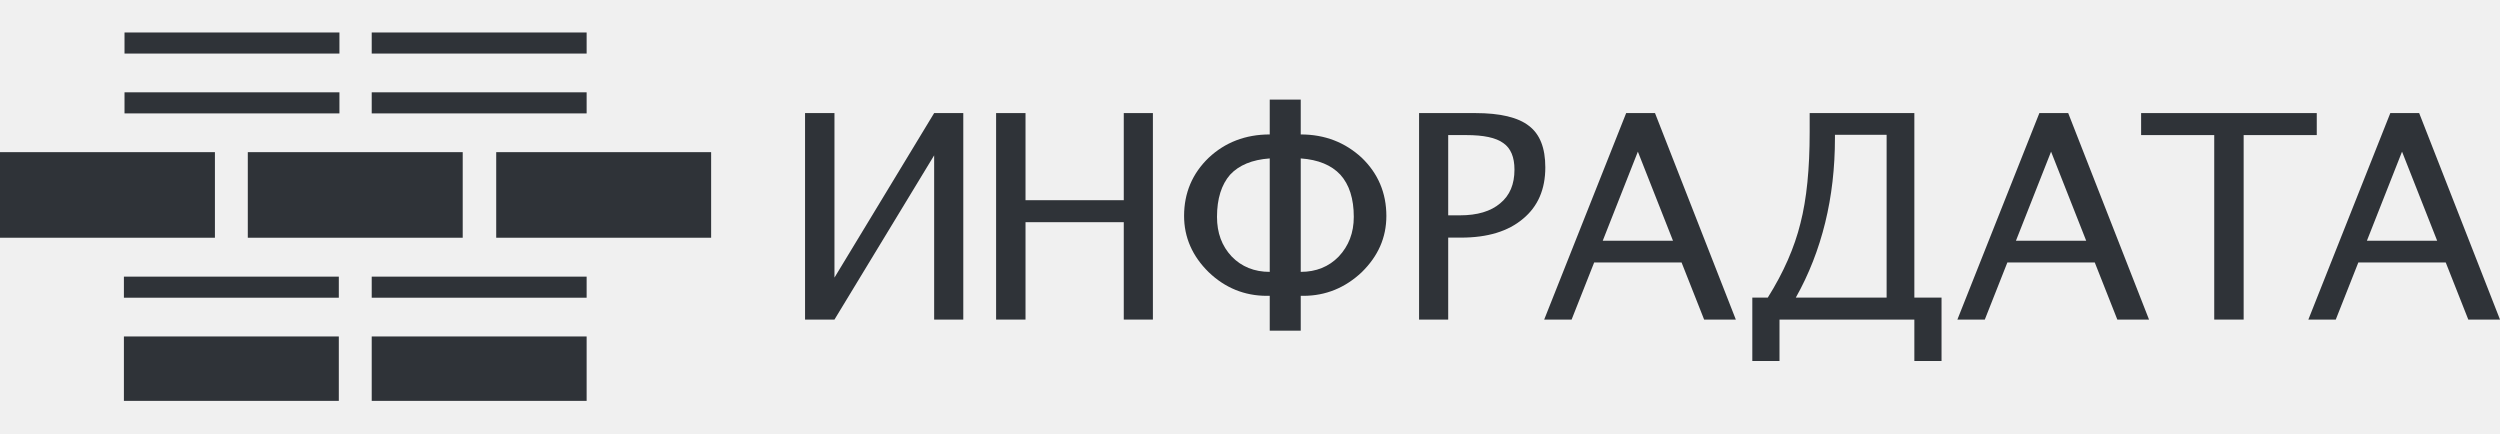
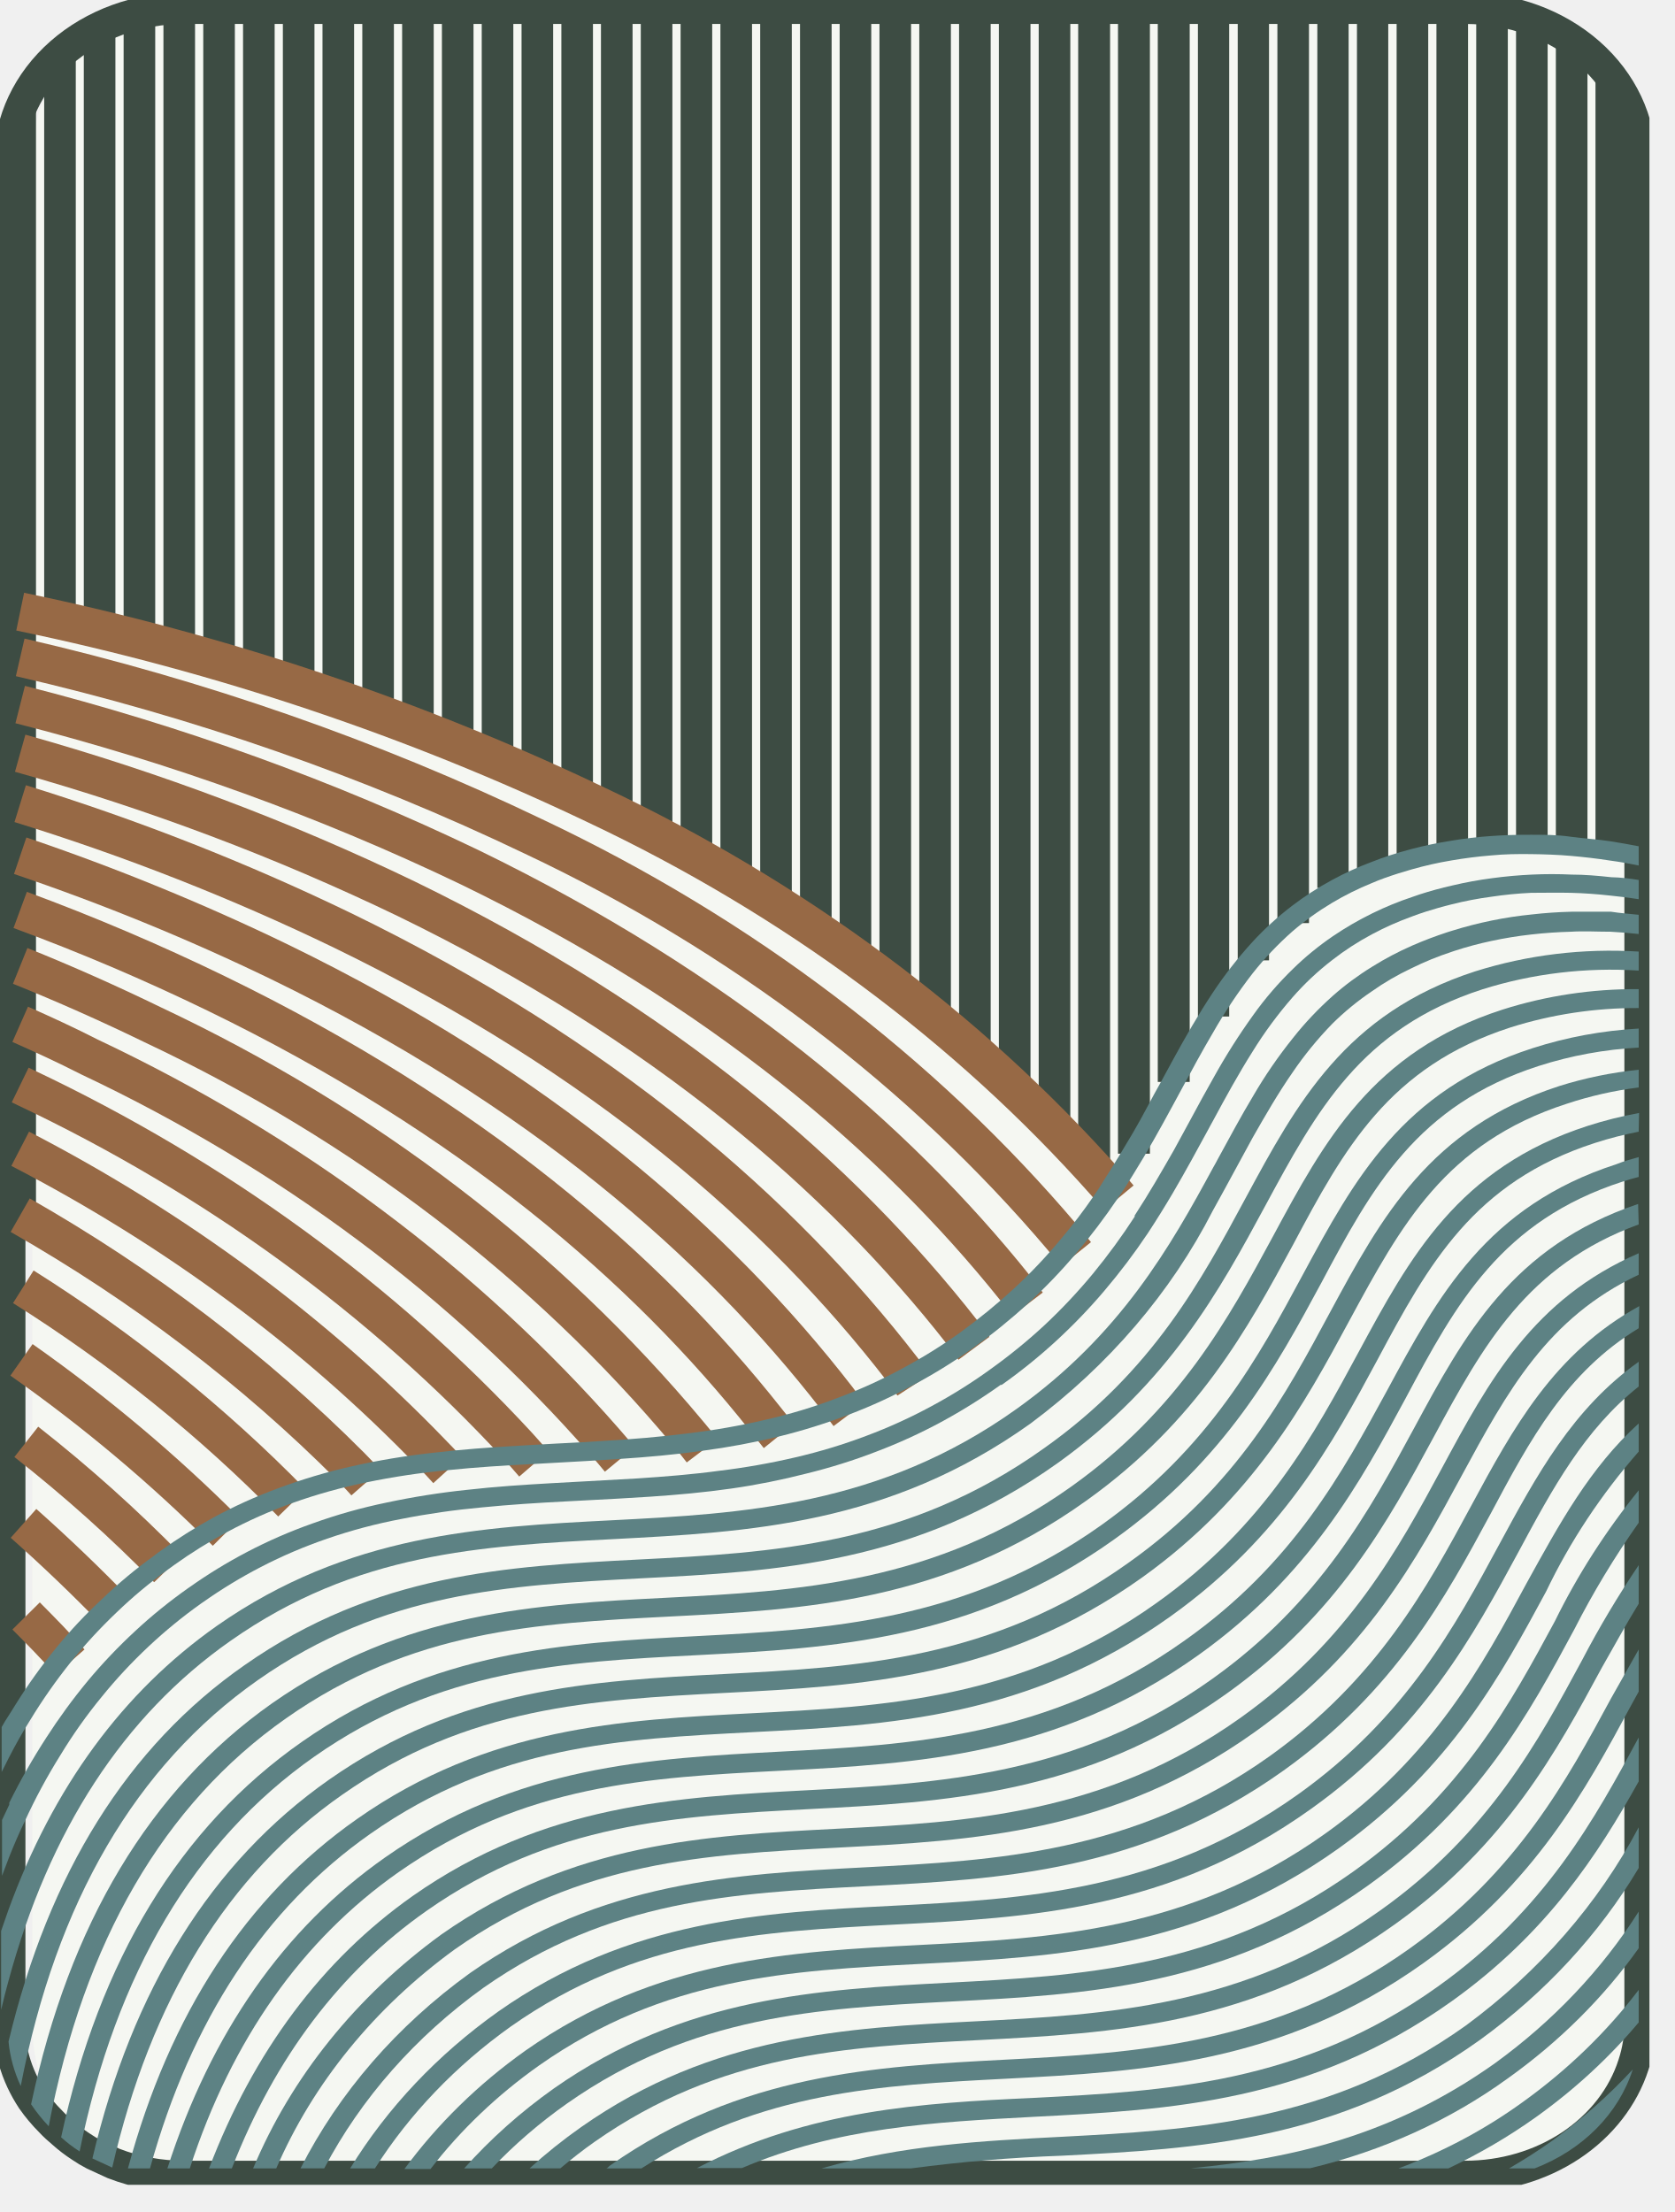
- <svg xmlns="http://www.w3.org/2000/svg" width="150" height="26" viewBox="0 0 150 26" fill="none">
-   <g clip-path="url(#clip0)">
-     <path d="M20.329 20.188H7.434V24.052H20.329V20.188Z" fill="#2F3338" />
-     <path d="M35.198 20.188H22.303V24.052H35.198V20.188Z" fill="#2F3338" />
-     <path d="M12.895 9.129H0V14.264H12.895V9.129Z" fill="#2F3338" />
-     <path d="M27.763 9.129H14.868V14.264H27.763V9.129Z" fill="#2F3338" />
-     <path d="M42.668 9.129H29.773V14.264H42.668V9.129Z" fill="#2F3338" />
-     <path d="M20.329 16.598H7.434V17.863H20.329V16.598Z" fill="#2F3338" />
-     <path d="M35.198 16.598H22.303V17.863H35.198V16.598Z" fill="#2F3338" />
-     <path d="M20.366 5.539H7.471V6.804H20.366V5.539Z" fill="#2F3338" />
-     <path d="M35.198 5.539H22.303V6.804H35.198V5.539Z" fill="#2F3338" />
-     <path d="M20.366 1.949H7.471V3.214H20.366V1.949Z" fill="#2F3338" />
-     <path d="M35.198 1.949H22.303V3.214H35.198V1.949Z" fill="#2F3338" />
-     <path d="M48.303 19.175V6.785H50.068V16.656L56.049 6.785H57.797V19.175H56.049V9.321L50.068 19.175H48.303Z" fill="#2F3338" />
-     <path d="M59.766 19.175V6.785H61.531V12.012H67.426V6.785H69.174V19.175H67.426V13.331H61.531V19.175H59.766Z" fill="#2F3338" />
-     <path d="M76.184 19.84V17.75H76.011C74.669 17.75 73.499 17.27 72.521 16.331C71.543 15.372 71.045 14.241 71.045 12.956C71.045 11.575 71.543 10.406 72.521 9.466C73.499 8.546 74.726 8.067 76.184 8.067V5.977H78.044V8.067C79.501 8.067 80.709 8.546 81.706 9.466C82.684 10.406 83.182 11.575 83.182 12.956C83.182 14.26 82.684 15.372 81.706 16.331C80.709 17.27 79.539 17.75 78.197 17.75H78.044V19.84H76.184ZM76.184 9.505C75.129 9.581 74.343 9.907 73.806 10.482C73.288 11.077 73.02 11.921 73.02 13.014C73.02 13.972 73.308 14.758 73.902 15.391C74.496 16.005 75.263 16.312 76.184 16.312V9.505ZM78.044 9.505V16.312C78.964 16.312 79.731 16.005 80.325 15.391C80.92 14.758 81.227 13.972 81.227 13.014C81.227 11.921 80.958 11.077 80.421 10.482C79.884 9.907 79.098 9.581 78.044 9.505Z" fill="#2F3338" />
-     <path d="M85.144 19.175V6.785H88.52C90.011 6.785 91.091 7.042 91.742 7.556C92.393 8.053 92.719 8.876 92.719 10.041C92.719 11.361 92.273 12.389 91.382 13.126C90.491 13.88 89.257 14.257 87.664 14.257H86.892V19.175H85.144ZM86.892 12.92H87.595C88.64 12.92 89.446 12.68 90.011 12.2C90.594 11.721 90.868 11.052 90.868 10.178C90.868 9.424 90.645 8.893 90.2 8.585C89.754 8.259 89.017 8.105 87.972 8.105H86.892V12.92Z" fill="#2F3338" />
-     <path d="M100.38 14.445L98.272 9.099L96.164 14.445H100.38ZM102.248 19.175L100.894 15.748H95.65L94.296 19.175H92.651L97.57 6.785H99.3L104.15 19.175H102.248Z" fill="#2F3338" />
-     <path d="M105.139 21.66V17.855H106.068C107.015 16.348 107.667 14.857 108.026 13.4C108.401 11.943 108.58 10.127 108.58 7.933V6.785H114.861V17.855H116.492V21.66H114.861V19.175H106.77V21.66H105.139ZM107.749 17.855H113.197V8.088H110.097V8.276C110.097 10.075 109.902 11.772 109.51 13.366C109.119 14.959 108.532 16.467 107.749 17.855Z" fill="#2F3338" />
-     <path d="M125.172 14.445L123.064 9.099L120.956 14.445H125.172ZM127.04 19.175L125.686 15.748H120.442L119.088 19.175H117.443L122.362 6.785H124.092L128.942 19.175H127.04Z" fill="#2F3338" />
-     <path d="M132.854 19.175V8.105H128.467V6.785H139.006V8.105H134.619V19.175H132.854Z" fill="#2F3338" />
-     <path d="M146.23 14.445L144.122 9.099L142.014 14.445H146.23ZM148.098 19.175L146.744 15.748H141.5L140.146 19.175H138.501L143.419 6.785H145.15L150 19.175H148.098Z" fill="#2F3338" />
+ <svg xmlns="http://www.w3.org/2000/svg" width="53" height="70" viewBox="0 0 53 70" fill="none">
+   <rect x="1.024" width="51.171" height="69.139" rx="5" fill="#F5F7F2" />
+   <g clip-path="url(#clip0_1_34)">
+     <path d="M51.902 5.119V64.021C51.904 64.467 51.833 64.911 51.691 65.34C51.364 66.358 50.667 67.255 49.707 67.894C48.746 68.532 47.575 68.877 46.371 68.877H5.824C5.058 68.877 4.299 68.737 3.598 68.465L2.971 68.177C2.83 68.104 2.695 68.023 2.566 67.935C2.357 67.8 2.161 67.65 1.98 67.487C1.847 67.378 1.721 67.261 1.605 67.137C1.388 66.92 1.192 66.687 1.02 66.441C0.896 66.252 0.786 66.056 0.691 65.854C0.482 65.406 0.351 64.932 0.305 64.449C0.296 64.305 0.296 64.16 0.305 64.016V5.119C0.305 3.829 0.887 2.593 1.925 1.681C2.962 0.77 4.369 0.258 5.836 0.258H46.382C47.847 0.26 49.251 0.774 50.286 1.685C51.321 2.596 51.902 3.831 51.902 5.119Z" stroke="#3D4C43" stroke-miterlimit="10" />
+     <path d="M0.639 38.821V3.424" stroke="#3D4C43" stroke-miterlimit="10" />
+     <path d="M1.898 19.634V1.699" stroke="#3D4C43" stroke-miterlimit="10" />
+     <path d="M3.152 19.928V0.865" stroke="#3D4C43" stroke-miterlimit="10" />
+     <path d="M4.412 20.242V0.258" stroke="#3D4C43" stroke-miterlimit="10" />
+     <path d="M5.672 20.577V0.258" stroke="#3D4C43" stroke-miterlimit="10" />
+     <path d="M6.932 20.927V0.258" stroke="#3D4C43" stroke-miterlimit="10" />
+     <path d="M8.191 21.303V0.258" stroke="#3D4C43" stroke-miterlimit="10" />
+     <path d="M9.451 21.694V0.258" stroke="#3D4C43" stroke-miterlimit="10" />
+     <path d="M10.705 22.111V0.258" stroke="#3D4C43" stroke-miterlimit="10" />
+     <path d="M11.965 22.554V0.258" stroke="#3D4C43" stroke-miterlimit="10" />
+     <path d="M13.225 23.023V0.258" stroke="#3D4C43" stroke-miterlimit="10" />
+     <path d="M14.484 23.512V0.258" stroke="#3D4C43" stroke-miterlimit="10" />
+     <path d="M15.744 24.032V0.258" stroke="#3D4C43" stroke-miterlimit="10" />
+     <path d="M17.004 24.588V0.258" stroke="#3D4C43" stroke-miterlimit="10" />
+     <path d="M18.264 25.165V0.258" stroke="#3D4C43" stroke-miterlimit="10" />
+     <path d="M19.517 25.777V0.258" stroke="#3D4C43" stroke-miterlimit="10" />
+     <path d="M20.777 26.426V0.258" stroke="#3D4C43" stroke-miterlimit="10" />
+     <path d="M22.037 27.111V0.258" stroke="#3D4C43" stroke-miterlimit="10" />
+     <path d="M23.297 27.837V0.258" stroke="#3D4C43" stroke-miterlimit="10" />
+     <path d="M24.556 28.604V0.258" stroke="#3D4C43" stroke-miterlimit="10" />
+     <path d="M25.816 29.423V0.258" stroke="#3D4C43" stroke-miterlimit="10" />
+     <path d="M27.07 30.288V0.258" stroke="#3D4C43" stroke-miterlimit="10" />
+     <path d="M28.33 31.215V0.258" stroke="#3D4C43" stroke-miterlimit="10" />
+     <path d="M29.59 32.209V0.258" stroke="#3D4C43" stroke-miterlimit="10" />
+     <path d="M30.849 33.275V0.258" stroke="#3D4C43" stroke-miterlimit="10" />
+     <path d="M32.109 34.418V0.258" stroke="#3D4C43" stroke-miterlimit="10" />
+     <path d="M33.369 35.654V0.258" stroke="#3D4C43" stroke-miterlimit="10" />
+     <path d="M34.623 36.998V0.258" stroke="#3D4C43" stroke-width="1.01" stroke-miterlimit="10" />
+     <path d="M35.883 36.509V0.258" stroke="#3D4C43" stroke-width="1.01" stroke-miterlimit="10" />
+     <path d="M37.142 34.238V0.258" stroke="#3D4C43" stroke-width="1.01" stroke-miterlimit="10" />
+     <path d="M38.402 32.168V30.953V0.258" stroke="#3D4C43" stroke-width="0.99" stroke-miterlimit="10" />
+     <path d="M39.662 30.391V29.423V0.258" stroke="#3D4C43" stroke-width="0.99" stroke-miterlimit="10" />
+     <path d="M40.922 29.212V28.414V0.258" stroke="#3D4C43" stroke-miterlimit="10" />
+     <path d="M42.181 28.1V27.399V0.258" stroke="#3D4C43" stroke-width="0.99" stroke-miterlimit="10" />
+     <path d="M43.435 0.258V26.998V27.647" stroke="#3D4C43" stroke-width="0.99" stroke-miterlimit="10" />
+     <path d="M44.695 0.258V26.74V27.369" stroke="#3D4C43" stroke-miterlimit="10" />
+     <path d="M45.955 27.085V26.478V0.258" stroke="#3D4C43" stroke-miterlimit="10" />
+     <path d="M47.214 26.926V26.328V0.258" stroke="#3D4C43" stroke-miterlimit="10" />
+     <path d="M48.474 0.623V26.328V26.926" stroke="#3D4C43" stroke-miterlimit="10" />
+     <path d="M49.734 1.267V26.334V26.926" stroke="#3D4C43" stroke-miterlimit="10" />
+     <path d="M50.988 2.451V26.488V27.085" stroke="#3D4C43" stroke-miterlimit="10" />
+     <path d="M2.215 52.6C1.764 52.085 1.301 51.617 0.826 51.138" stroke="#976945" stroke-width="1.22" stroke-miterlimit="10" />
+     <path d="M3.674 51.014C2.732 50.043 1.756 49.107 0.744 48.208" stroke="#976945" stroke-width="1.22" stroke-miterlimit="10" />
+     <path d="M0.832 45.628C2.425 46.879 3.922 48.22 5.314 49.644" stroke="#976945" stroke-width="1.22" stroke-miterlimit="10" />
+     <path d="M7.166 48.486C5.19 46.505 3.019 44.68 0.68 43.033" stroke="#976945" stroke-width="1.22" stroke-miterlimit="10" />
+     <path d="M9.24 47.564C6.727 44.993 3.873 42.695 0.738 40.721" stroke="#976945" stroke-width="1.22" stroke-miterlimit="10" />
+     <path d="M0.639 38.455C4.523 40.669 8.041 43.344 11.092 46.405C11.256 46.575 11.42 46.74 11.578 46.92" stroke="#976945" stroke-width="1.22" stroke-miterlimit="10" />
+     <path d="M0.639 36.354C5.557 38.9 9.953 42.153 13.646 45.978C13.828 46.158 13.998 46.344 14.162 46.524" stroke="#976945" stroke-width="1.22" stroke-miterlimit="10" />
+     <path d="M0.639 34.335L0.82 34.423C6.807 37.261 12.095 41.111 16.383 45.751C16.558 45.942 16.728 46.138 16.892 46.328" stroke="#976945" stroke-width="1.22" stroke-miterlimit="10" />
+     <path d="M0.639 32.415C1.371 32.739 2.098 33.074 2.824 33.445C9.174 36.444 14.729 40.591 19.125 45.612C19.295 45.803 19.453 45.993 19.611 46.184" stroke="#976945" stroke-width="1.22" stroke-miterlimit="10" />
+     <path d="M0.639 30.566C2.045 31.133 3.443 31.754 4.834 32.43C11.507 35.576 17.295 39.994 21.773 45.36C21.925 45.54 22.078 45.726 22.218 45.911" stroke="#976945" stroke-width="1.22" stroke-miterlimit="10" />
+     <path d="M0.639 28.795C2.758 29.577 4.827 30.459 6.838 31.436C14.871 35.34 20.414 40.098 24.234 44.928C24.375 45.108 24.515 45.283 24.644 45.443" stroke="#976945" stroke-width="1.22" stroke-miterlimit="10" />
+     <path d="M0.639 27.08C3.456 28.035 6.197 29.157 8.842 30.437C17.045 34.428 22.652 39.31 26.478 44.248L26.865 44.763" stroke="#976945" stroke-width="1.22" stroke-miterlimit="10" />
+     <path d="M0.639 25.432C4.159 26.521 7.571 27.863 10.84 29.444C19.084 33.45 24.703 38.357 28.535 43.316C28.664 43.481 28.793 43.651 28.91 43.831" stroke="#976945" stroke-width="1.22" stroke-miterlimit="10" />
+     <path d="M0.639 23.836C4.872 25.024 8.965 26.567 12.861 28.445C21.006 32.41 26.596 37.25 30.439 42.152L30.82 42.667" stroke="#976945" stroke-width="1.22" stroke-miterlimit="10" />
+     <path d="M0.639 22.296C5.58 23.552 10.351 25.279 14.865 27.446C22.799 31.302 28.3 35.988 32.121 40.757L32.513 41.272" stroke="#976945" stroke-width="1.22" stroke-miterlimit="10" />
+     <path d="M0.639 20.803C6.292 22.106 11.744 24.008 16.875 26.467C23.452 29.574 29.173 33.912 33.633 39.176L34.048 39.691" stroke="#976945" stroke-width="1.22" stroke-miterlimit="10" />
+     <path d="M0.639 19.356C7.001 20.676 13.135 22.735 18.879 25.479C25.119 28.428 30.593 32.483 34.957 37.389C35.109 37.564 35.261 37.734 35.402 37.904" stroke="#976945" stroke-width="1.22" stroke-miterlimit="10" />
+     <path d="M51.855 26.781V27.389C51.556 27.327 51.269 27.276 50.964 27.235C50.537 27.168 50.121 27.121 49.711 27.085C49.3 27.049 48.861 27.034 48.451 27.029C48.041 27.023 47.607 27.029 47.191 27.07C46.768 27.104 46.348 27.157 45.931 27.229C45.505 27.3 45.084 27.395 44.671 27.513L44.244 27.641C43.951 27.734 43.658 27.837 43.412 27.945C42.975 28.122 42.556 28.331 42.158 28.568C41.708 28.837 41.286 29.14 40.898 29.474C40.434 29.884 40.013 30.328 39.638 30.803C39.171 31.406 38.751 32.036 38.379 32.688C38.033 33.275 37.699 33.892 37.359 34.526L37.119 34.969C36.732 35.684 36.322 36.426 35.859 37.167C35.707 37.415 35.543 37.682 35.379 37.909C34.964 38.525 34.512 39.122 34.025 39.696C33.096 40.792 32.015 41.783 30.808 42.646C30.212 43.073 29.584 43.464 28.927 43.815C28.274 44.174 27.59 44.489 26.883 44.758C26.158 45.037 25.412 45.271 24.65 45.458C23.853 45.652 23.043 45.803 22.224 45.911C21.351 46.035 20.467 46.112 19.617 46.168C18.949 46.215 18.287 46.251 17.631 46.287L16.898 46.328C15.978 46.374 15.07 46.431 14.168 46.524C13.302 46.606 12.443 46.735 11.596 46.91C10.796 47.073 10.012 47.292 9.252 47.564C8.533 47.821 7.84 48.13 7.178 48.486C6.602 48.797 6.05 49.141 5.525 49.516L5.326 49.66C4.743 50.081 4.194 50.539 3.686 51.029C3.16 51.53 2.673 52.059 2.227 52.615C1.761 53.198 1.337 53.805 0.955 54.433C0.715 54.814 0.492 55.211 0.281 55.623L0.053 56.076V54.654C0.123 54.526 0.199 54.402 0.281 54.279C0.363 54.155 0.428 54.042 0.504 53.923C0.889 53.305 1.317 52.708 1.787 52.136C2.23 51.593 2.716 51.077 3.24 50.592C3.749 50.103 4.298 49.647 4.881 49.227C4.957 49.165 5.027 49.114 5.103 49.062C5.623 48.689 6.169 48.345 6.738 48.032C7.398 47.672 8.09 47.358 8.807 47.095C9.557 46.815 10.331 46.584 11.121 46.405C11.96 46.216 12.811 46.073 13.67 45.978C14.584 45.87 15.498 45.803 16.406 45.751L17.578 45.684C18.088 45.659 18.603 45.633 19.119 45.597C19.998 45.545 20.877 45.473 21.767 45.36C22.597 45.262 23.419 45.117 24.228 44.928C24.997 44.753 25.75 44.526 26.478 44.248C27.19 43.984 27.878 43.673 28.535 43.316C29.184 42.969 29.804 42.584 30.392 42.162C30.989 41.728 31.556 41.264 32.092 40.772C32.635 40.268 33.14 39.733 33.603 39.171C33.966 38.743 34.295 38.306 34.593 37.873C34.711 37.708 34.822 37.536 34.927 37.358C35.261 36.843 35.566 36.328 35.853 35.844C36.14 35.36 36.439 34.763 36.738 34.237C36.861 34.006 36.99 33.774 37.113 33.547C37.511 32.816 37.922 32.101 38.373 31.421C38.746 30.857 39.167 30.318 39.632 29.809C40.013 29.394 40.434 29.01 40.892 28.661C41.286 28.36 41.708 28.088 42.152 27.847C42.553 27.629 42.972 27.438 43.406 27.276C43.599 27.198 43.793 27.131 43.992 27.065C44.191 26.998 44.431 26.931 44.66 26.869C45.074 26.76 45.494 26.672 45.919 26.606C46.336 26.535 46.756 26.485 47.179 26.457C47.589 26.426 48.011 26.416 48.439 26.416C48.867 26.416 49.271 26.416 49.699 26.478C50.127 26.539 50.531 26.555 50.953 26.622C51.269 26.673 51.58 26.725 51.855 26.781Z" fill="#5D8284" />
+     <path d="M51.855 27.847V28.455C51.556 28.409 51.269 28.372 50.964 28.342C50.542 28.295 50.121 28.264 49.711 28.254C49.3 28.244 48.861 28.254 48.451 28.254C48.028 28.274 47.608 28.315 47.191 28.378C46.766 28.434 46.345 28.515 45.931 28.62C45.656 28.687 45.392 28.764 45.129 28.846C44.97 28.898 44.818 28.949 44.671 29.006C44.236 29.164 43.814 29.352 43.412 29.567C42.967 29.805 42.547 30.077 42.158 30.381C41.695 30.738 41.273 31.135 40.898 31.565C40.428 32.105 40.007 32.677 39.638 33.275C39.199 33.97 38.794 34.706 38.379 35.478C38.337 35.556 38.291 35.633 38.25 35.715C37.892 36.374 37.523 37.054 37.119 37.744C36.867 38.172 36.603 38.599 36.322 39.026C35.901 39.656 35.442 40.264 34.945 40.849C34.466 41.414 33.947 41.953 33.392 42.461C32.861 42.947 32.295 43.403 31.699 43.825H31.664C31.067 44.252 30.438 44.645 29.783 45C29.126 45.355 28.441 45.668 27.732 45.937C27.014 46.215 26.273 46.447 25.517 46.632C24.738 46.832 23.946 46.991 23.144 47.106C22.283 47.229 21.427 47.306 20.578 47.363C19.887 47.409 19.195 47.446 18.51 47.481L17.924 47.512C17.015 47.559 16.131 47.615 15.246 47.703C14.389 47.781 13.538 47.903 12.697 48.069C11.898 48.221 11.114 48.429 10.353 48.692C9.628 48.941 8.927 49.24 8.256 49.588C7.617 49.919 7.006 50.291 6.428 50.7L6.381 50.731C5.789 51.151 5.231 51.607 4.711 52.095C4.175 52.597 3.677 53.131 3.223 53.692C2.74 54.279 2.304 54.895 1.916 55.535C1.489 56.218 1.11 56.923 0.779 57.646C0.604 58.007 0.445 58.377 0.293 58.758L0.064 59.361V57.595L0.293 57.111V57.049C0.641 56.344 1.032 55.657 1.465 54.989C1.865 54.367 2.305 53.765 2.783 53.187C3.243 52.636 3.742 52.112 4.277 51.616C4.798 51.132 5.356 50.68 5.947 50.262L6 50.226C6.575 49.818 7.182 49.447 7.816 49.114C8.482 48.765 9.177 48.462 9.896 48.208C10.657 47.934 11.44 47.713 12.24 47.548C13.076 47.37 13.923 47.236 14.777 47.147C15.68 47.044 16.57 46.987 17.461 46.936L18.498 46.879L20.162 46.786C21.023 46.73 21.92 46.658 22.758 46.544C23.573 46.446 24.382 46.303 25.177 46.117C25.942 45.939 26.69 45.712 27.416 45.437C28.125 45.172 28.81 44.86 29.466 44.505C30.111 44.159 30.728 43.773 31.312 43.352L31.347 43.326C31.951 42.894 32.523 42.428 33.058 41.931C33.606 41.417 34.117 40.873 34.588 40.303C35.063 39.724 35.503 39.122 35.906 38.501V38.465C36.363 37.765 36.761 37.07 37.142 36.405L37.658 35.458C37.904 35 38.15 34.547 38.402 34.104C38.78 33.421 39.2 32.758 39.662 32.116C40.032 31.597 40.454 31.108 40.922 30.654C41.306 30.278 41.728 29.934 42.181 29.624C42.578 29.355 42.997 29.112 43.435 28.898C43.84 28.7 44.261 28.527 44.695 28.383L44.917 28.306C45.258 28.196 45.604 28.101 45.955 28.022C46.369 27.924 46.79 27.846 47.214 27.791C47.632 27.734 48.052 27.697 48.474 27.677C48.894 27.657 49.314 27.657 49.734 27.677C50.144 27.677 50.56 27.713 50.988 27.76C51.269 27.765 51.58 27.801 51.855 27.847Z" fill="#5D8284" />
+     <path d="M51.855 28.949V29.557C51.556 29.526 51.269 29.5 50.964 29.485C50.537 29.485 50.121 29.459 49.711 29.485C49.289 29.496 48.869 29.525 48.451 29.573C48.027 29.62 47.606 29.689 47.191 29.778C46.793 29.862 46.402 29.967 46.019 30.093L45.931 30.123C45.497 30.266 45.075 30.438 44.671 30.638C44.227 30.847 43.805 31.092 43.412 31.37C42.958 31.677 42.538 32.022 42.158 32.399C41.689 32.882 41.267 33.399 40.898 33.944C40.447 34.593 40.043 35.293 39.638 36.004L39.14 36.92C38.894 37.374 38.642 37.837 38.379 38.311C37.052 40.906 35.082 43.207 32.613 45.046C28.125 48.254 23.689 48.481 19.4 48.707C15.223 48.923 11.273 49.13 7.295 51.925C3.908 54.299 1.559 57.919 0.264 62.703C0.182 63.002 0.105 63.3 0.035 63.604V61.107L0.264 60.448C1.676 56.565 3.879 53.553 6.861 51.452C11.015 48.542 15.252 48.321 19.359 48.11C23.467 47.899 27.861 47.667 32.173 44.583C35.466 42.229 37.043 39.433 38.396 36.936C38.449 36.848 38.496 36.756 38.543 36.668C38.912 35.994 39.269 35.324 39.656 34.681C40.026 34.044 40.447 33.432 40.916 32.847C41.291 32.372 41.713 31.926 42.175 31.514C42.561 31.173 42.981 30.862 43.429 30.587C43.829 30.337 44.25 30.115 44.689 29.923C45.051 29.765 45.423 29.624 45.802 29.5L45.949 29.454C46.361 29.325 46.782 29.217 47.209 29.13C47.624 29.045 48.044 28.981 48.468 28.939C48.886 28.891 49.307 28.862 49.728 28.852C50.138 28.852 50.56 28.852 50.982 28.852C51.269 28.898 51.58 28.919 51.855 28.949Z" fill="#5D8284" />
+     <path d="M51.855 30.113C50.097 30.004 48.333 30.218 46.675 30.741C42.574 32.07 41.039 34.907 39.416 37.914C38.027 40.489 36.486 43.388 33.047 45.824C28.728 48.913 24.41 49.135 20.226 49.351C16.043 49.567 11.883 49.788 7.734 52.698C4.037 55.273 1.541 59.289 0.27 64.608C0.316 65.091 0.447 65.565 0.656 66.014C1.781 60.19 4.295 55.88 8.162 53.166C12.14 50.376 16.09 50.169 20.267 49.948C24.556 49.727 28.992 49.495 33.48 46.292C36.996 43.769 38.613 40.798 40.031 38.172C41.66 35.154 43.066 32.549 46.91 31.308C48.493 30.809 50.178 30.607 51.855 30.715V30.113Z" fill="#5D8284" />
+     <path d="M51.855 31.302V31.9C50.473 31.894 49.101 32.101 47.8 32.513C43.957 33.754 42.527 36.359 40.922 39.382C39.504 42.003 37.898 44.979 34.365 47.497C29.883 50.705 25.447 50.937 21.158 51.158C16.98 51.374 13.031 51.58 9.053 54.376C5.174 57.1 2.66 61.436 1.541 67.286C1.334 67.068 1.148 66.835 0.984 66.591C2.191 60.885 4.746 56.627 8.601 53.908C12.75 50.993 16.992 50.772 21.093 50.561C25.195 50.35 29.595 50.118 33.914 47.033C37.324 44.598 38.894 41.689 40.283 39.124C41.9 36.117 43.435 33.275 47.542 31.951C48.924 31.51 50.385 31.291 51.855 31.302Z" fill="#5D8284" />
+     <path d="M51.855 32.549V33.151C50.774 33.21 49.708 33.406 48.691 33.733C44.847 34.974 43.417 37.579 41.812 40.597C40.394 43.223 38.789 46.194 35.255 48.717C30.767 51.92 26.338 52.152 22.049 52.379C17.871 52.595 13.922 52.801 9.943 55.592C6.158 58.249 3.668 62.445 2.519 68.084C2.31 67.949 2.114 67.8 1.934 67.636C3.146 62.023 5.695 57.821 9.551 55.123C13.699 52.214 17.941 51.992 22.043 51.776C26.144 51.56 30.545 51.333 34.863 48.254C38.273 45.818 39.843 42.909 41.226 40.339C42.849 37.332 44.384 34.495 48.492 33.172C49.573 32.823 50.706 32.614 51.855 32.549Z" fill="#5D8284" />
+     <path d="M51.855 33.852C51 33.94 50.158 34.112 49.347 34.367C45.246 35.695 43.705 38.532 42.082 41.539C40.699 44.114 39.152 47.013 35.718 49.449C31.4 52.538 27.076 52.76 22.898 52.976C18.721 53.192 14.555 53.414 10.406 56.323C6.691 58.934 4.184 62.955 2.924 68.305L3.551 68.594C4.769 63.3 7.201 59.325 10.834 56.792C14.812 54.001 18.762 53.795 22.939 53.573C27.228 53.352 31.658 53.12 36.146 49.917C39.662 47.394 41.285 44.418 42.697 41.797C44.332 38.779 45.738 36.169 49.581 34.928C50.316 34.684 51.078 34.512 51.855 34.413V33.852Z" fill="#5D8284" />
+     <path d="M51.855 35.813C51.386 35.904 50.923 36.023 50.472 36.169C46.629 37.41 45.199 40.015 43.587 43.033C42.175 45.659 40.564 48.635 37.037 51.153C32.548 54.361 28.119 54.593 23.83 54.814C19.646 55.031 15.703 55.236 11.719 58.032C8.373 60.381 6.047 63.934 4.746 68.62H4.049C5.373 63.728 7.793 60.02 11.297 57.564C15.445 54.65 19.687 54.428 23.789 54.217C27.89 54.006 32.314 53.8 36.621 50.71C40.031 48.275 41.601 45.365 42.984 42.801C44.607 39.794 46.142 36.951 50.244 35.628C50.773 35.458 51.315 35.322 51.867 35.221L51.855 35.813Z" fill="#5D8284" />
+     <path d="M51.855 36.617V37.245C51.685 37.286 51.521 37.338 51.357 37.389C47.513 38.63 46.084 41.236 44.478 44.253C43.06 46.879 41.455 49.85 37.927 52.373C33.439 55.576 29.004 55.808 24.721 56.035C20.537 56.251 16.594 56.457 12.609 59.248C9.562 61.39 7.336 64.531 6.006 68.62H5.297C6.68 64.33 8.982 61.029 12.187 58.779C16.336 55.87 20.578 55.648 24.679 55.432C28.781 55.216 33.181 54.989 37.494 51.91C40.933 49.474 42.48 46.591 43.886 44.016C45.509 41.009 47.044 38.172 51.146 36.843C51.386 36.745 51.632 36.678 51.855 36.617Z" fill="#5D8284" />
+     <path d="M51.855 38.748C48.339 40.036 46.939 42.559 45.369 45.473C43.951 48.094 42.345 51.071 38.818 53.594C34.33 56.797 29.894 57.028 25.611 57.25C21.427 57.471 17.478 57.677 13.5 60.468C10.764 62.389 8.707 65.103 7.336 68.62H6.615C8.027 64.922 10.184 62.028 13.06 59.999C17.209 57.085 21.451 56.869 25.552 56.653C29.654 56.436 34.054 56.21 38.367 53.125C41.777 50.69 43.347 47.78 44.736 45.216C46.336 42.25 47.853 39.444 51.837 38.1L51.855 38.748Z" fill="#5D8284" />
+     <path d="M51.855 40.34C48.961 41.704 47.695 44.037 46.259 46.689C44.824 49.341 43.236 52.291 39.709 54.809C35.22 58.017 30.785 58.244 26.496 58.47C22.318 58.687 18.369 58.892 14.39 61.689C11.857 63.53 9.91 65.918 8.742 68.62H8.01C9.216 65.734 11.27 63.181 13.963 61.22C18.111 58.306 22.353 58.084 26.461 57.873C30.568 57.662 34.957 57.43 39.275 54.346C42.685 51.91 44.255 49.001 45.644 46.431C47.115 43.697 48.521 41.107 51.855 39.66V40.34Z" fill="#5D8284" />
+     <path d="M51.855 42.033C49.564 43.429 48.427 45.54 47.167 47.909C45.75 50.535 44.144 53.506 40.617 56.029C36.129 59.232 31.693 59.464 27.404 59.691C23.226 59.907 19.277 60.113 15.299 62.904C13.149 64.449 11.426 66.404 10.26 68.619H9.51C10.727 66.222 12.563 64.107 14.871 62.44C19.019 59.531 23.262 59.309 27.363 59.093C31.465 58.877 35.865 58.65 40.183 55.571C43.593 53.13 45.164 50.226 46.552 47.657C47.888 45.18 49.171 42.821 51.873 41.333L51.855 42.033Z" fill="#5D8284" />
+     <path d="M51.855 43.094V43.877C50.138 45.242 49.136 47.09 48.041 49.13C46.623 51.75 45.017 54.727 41.484 57.245C37.002 60.453 32.566 60.684 28.277 60.906C24.099 61.127 20.15 61.328 16.172 64.124C14.424 65.369 12.963 66.894 11.865 68.62H11.08C12.252 66.708 13.846 65.021 15.767 63.656C19.916 60.741 24.158 60.52 28.259 60.309C32.361 60.097 36.761 59.866 41.08 56.781C44.49 54.346 46.06 51.436 47.443 48.872C48.627 46.684 49.763 44.583 51.855 43.094Z" fill="#5D8284" />
+     <path d="M51.855 45.046V45.937C50.666 47.296 49.681 48.785 48.925 50.365C47.507 52.991 45.902 55.962 42.369 58.486C37.88 61.694 33.451 61.92 29.162 62.147C24.984 62.363 21.035 62.569 17.056 65.365C15.733 66.301 14.576 67.405 13.623 68.64H12.797C13.84 67.22 15.133 65.954 16.629 64.891C20.777 61.982 25.019 61.761 29.121 61.549C33.222 61.338 37.623 61.106 41.941 58.022C45.351 55.587 46.921 52.677 48.304 50.108C49.341 48.228 50.314 46.441 51.855 45.046Z" fill="#5D8284" />
+     <path d="M51.855 48.187C51.09 49.272 50.409 50.4 49.816 51.565C48.404 54.191 46.798 57.162 43.265 59.685C38.777 62.888 34.347 63.12 30.058 63.341C25.881 63.563 21.931 63.769 17.953 66.56C17.08 67.174 16.279 67.864 15.562 68.62H14.689C15.523 67.685 16.474 66.837 17.525 66.091C21.674 63.182 25.916 62.96 30.017 62.744C34.119 62.528 38.519 62.301 42.837 59.217C46.248 56.781 47.818 53.872 49.201 51.307C49.917 49.848 50.807 48.458 51.855 47.162V48.187Z" fill="#5D8284" />
+     <path d="M51.855 49.531V50.751C51.456 51.395 51.087 52.08 50.683 52.785C49.265 55.406 47.66 58.383 44.132 60.901C39.644 64.109 35.215 64.34 30.925 64.562C26.742 64.778 22.799 64.984 18.814 67.78C18.439 68.043 18.082 68.326 17.73 68.619H16.758C17.27 68.153 17.816 67.716 18.392 67.311C22.541 64.397 26.783 64.176 30.884 63.965C34.986 63.753 39.386 63.522 43.705 60.437C47.115 58.002 48.685 55.092 50.068 52.528C50.603 51.502 51.2 50.502 51.855 49.531Z" fill="#5D8284" />
+     <path d="M51.855 53.532C51.767 53.687 51.685 53.841 51.597 54.001C50.179 56.627 48.574 59.598 45.046 62.121C40.558 65.324 36.123 65.556 31.84 65.782C27.855 65.988 24.088 66.189 20.297 68.62H19.183C19.224 68.62 19.26 68.558 19.306 68.527C23.455 65.618 27.697 65.396 31.799 65.18C35.9 64.964 40.3 64.737 44.613 61.658C48.023 59.222 49.593 56.313 50.982 53.743C51.269 53.228 51.568 52.713 51.855 52.199V53.532Z" fill="#5D8284" />
+     <path d="M51.855 56.374C50.566 58.687 48.955 61.174 45.937 63.331C41.449 66.534 37.013 66.766 32.73 66.987C29.549 67.157 26.508 67.317 23.478 68.609H22.055C25.605 66.766 29.197 66.549 32.689 66.39C36.867 66.174 41.191 65.947 45.503 62.863C48.902 60.437 50.472 57.543 51.855 54.984V56.374Z" fill="#5D8284" />
+     <path d="M51.855 57.827V59.114C50.608 61.204 48.899 63.055 46.828 64.557C42.339 67.765 37.904 67.996 33.615 68.218C32.012 68.275 30.414 68.41 28.828 68.62H25.998C28.541 67.883 31.084 67.749 33.574 67.621C37.757 67.399 42.076 67.178 46.394 64.093C48.714 62.38 50.578 60.241 51.855 57.827Z" fill="#5D8284" />
+     <path d="M51.855 60.494V61.653C50.742 63.217 49.342 64.609 47.712 65.772C45.882 67.099 43.751 68.068 41.461 68.614H37.687C40.851 68.316 44.068 67.585 47.285 65.308C49.137 63.968 50.687 62.335 51.855 60.494Z" fill="#5D8284" />
+     <path d="M51.855 62.971V64.001C50.92 65.117 49.827 66.124 48.603 66.998C47.74 67.614 46.812 68.157 45.832 68.62H44.255C45.669 68.091 46.989 67.387 48.175 66.529C49.596 65.51 50.836 64.311 51.855 62.971Z" fill="#5D8284" />
+     <path d="M51.667 65.489C51.446 66.18 51.053 66.82 50.516 67.361C49.979 67.903 49.311 68.333 48.562 68.62H47.753C48.205 68.357 48.656 68.074 49.113 67.749C50.047 67.071 50.903 66.314 51.667 65.489Z" fill="#5D8284" />
  </g>
  <defs>
-     <clipPath id="clip0">
-       <rect width="150" height="24.102" fill="white" transform="translate(0 0.949219)" />
+     <clipPath id="clip0_1_34">
+       <rect width="52.195" height="69.139" fill="white" />
    </clipPath>
  </defs>
</svg>
